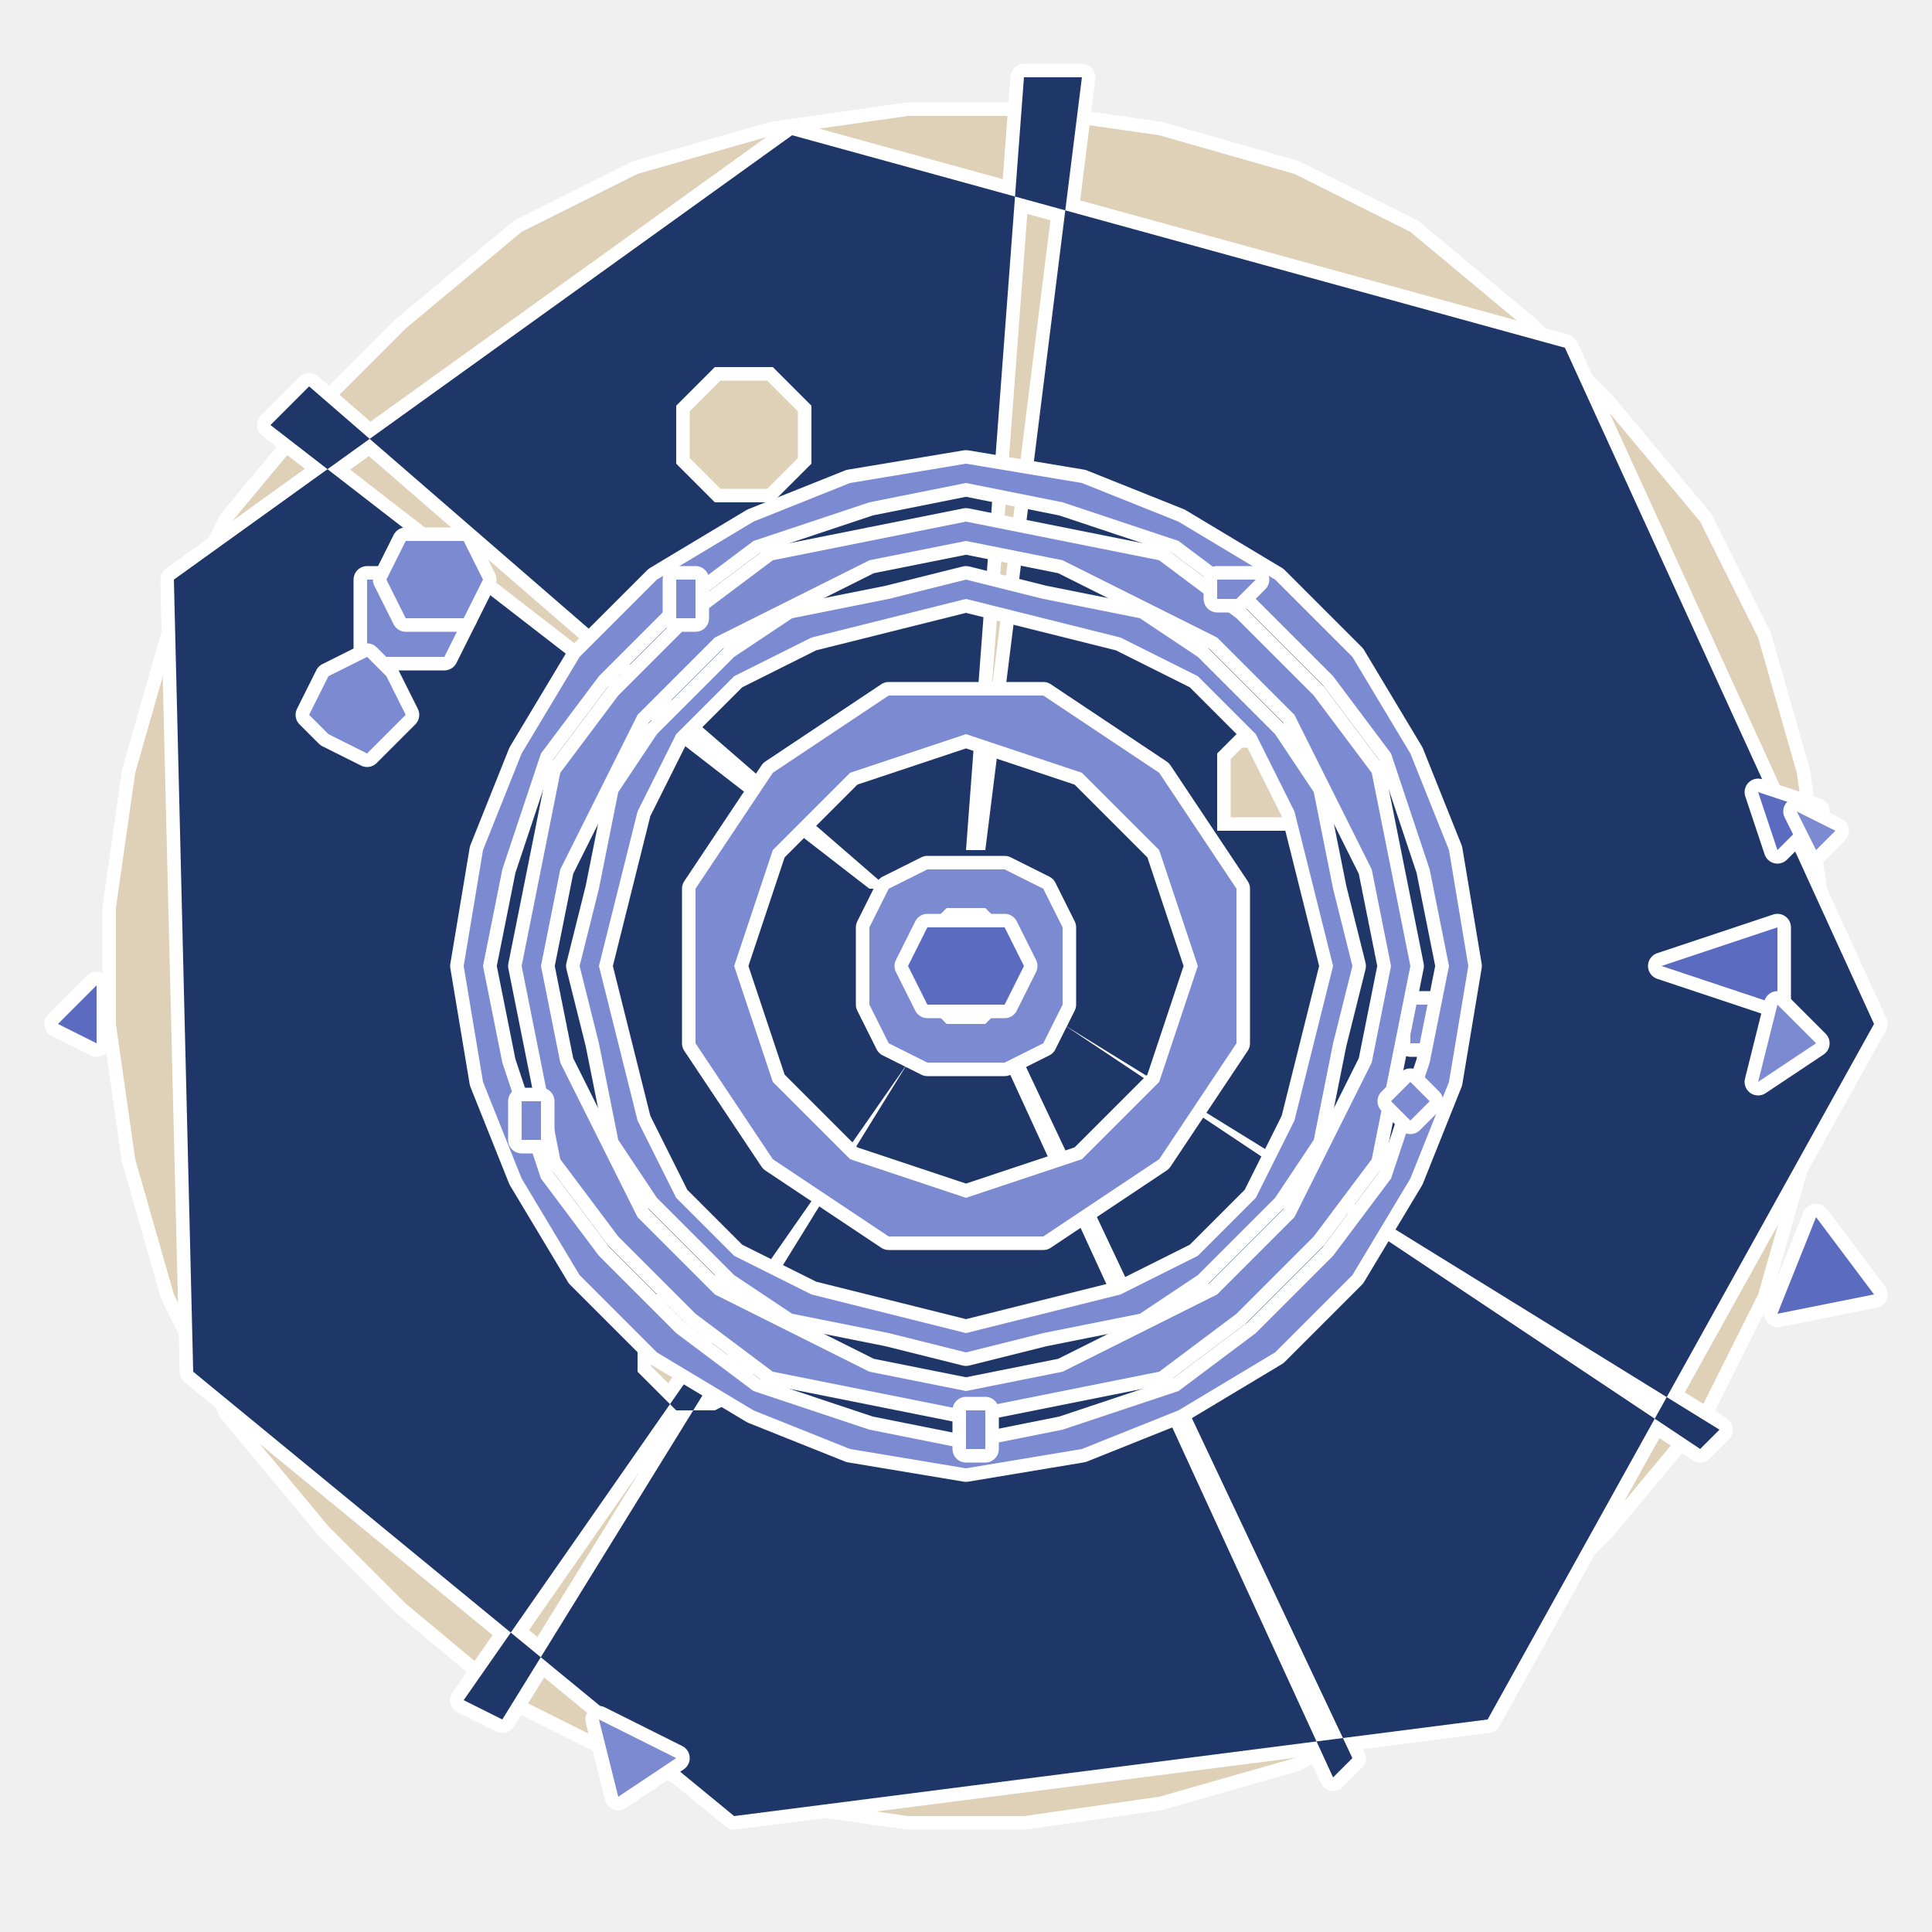
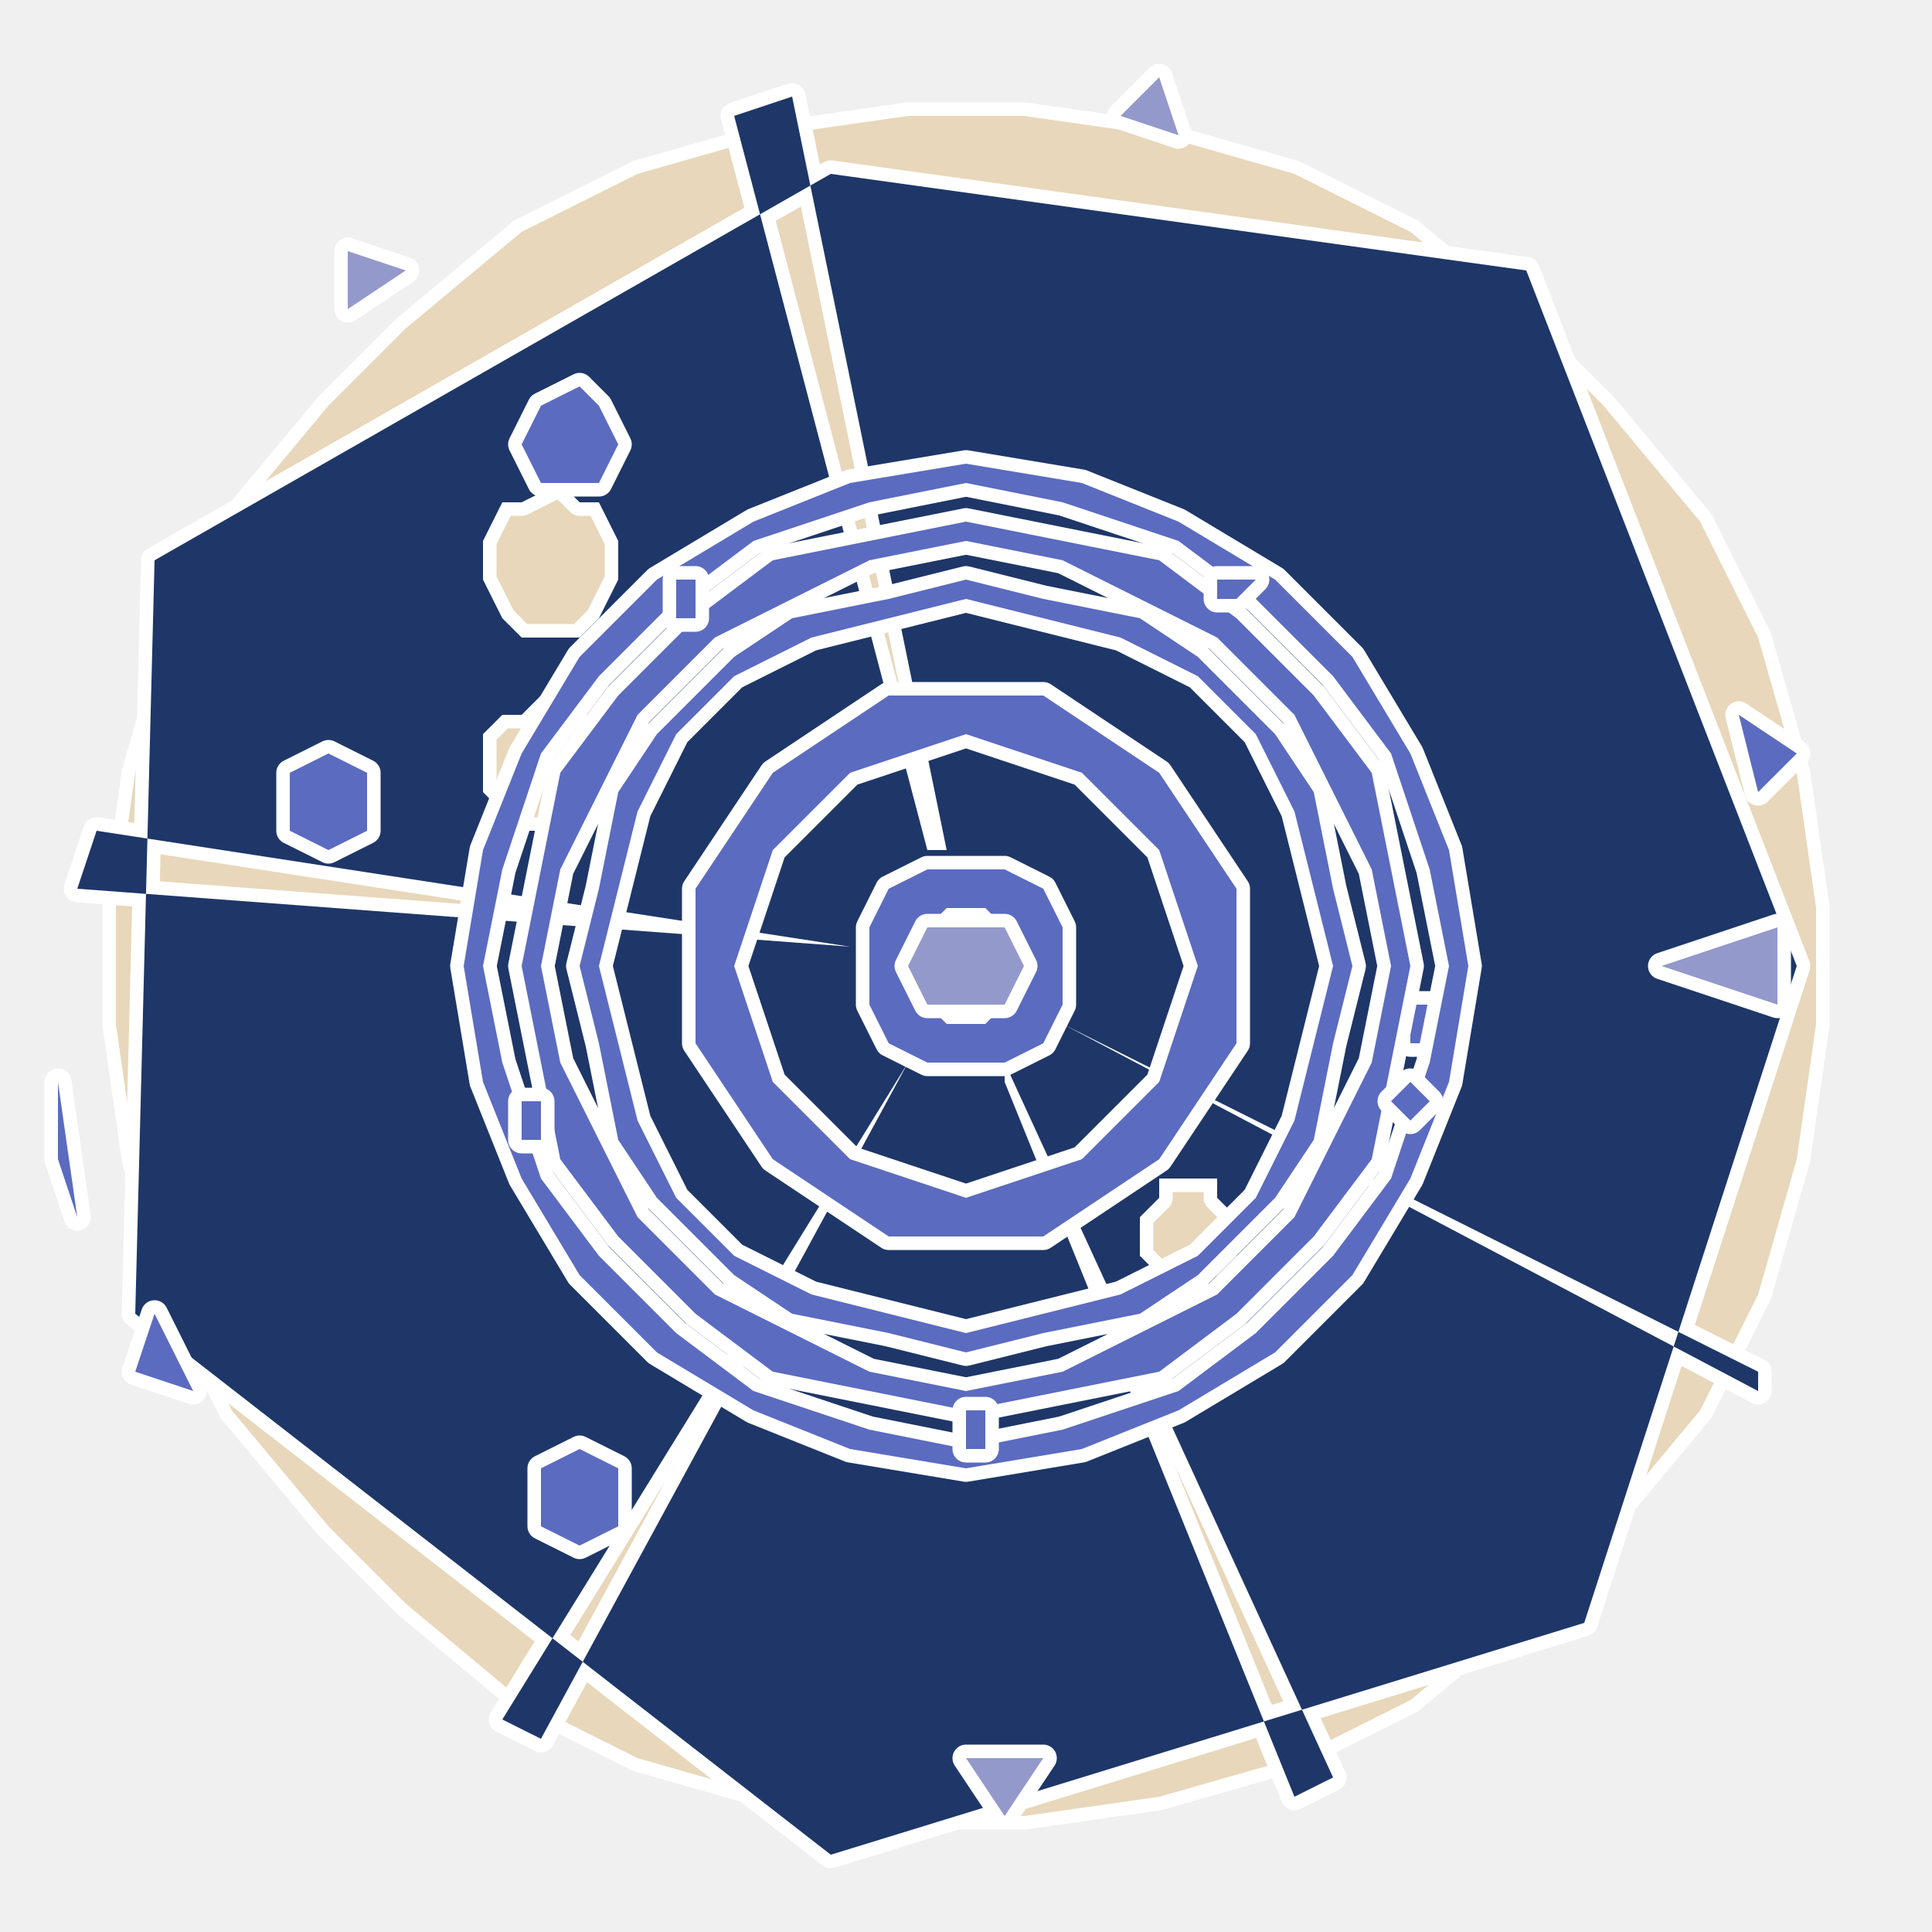
<svg xmlns="http://www.w3.org/2000/svg" viewBox="0 0 100 100" role="img" aria-label="@playform/hook-dsh-search-suggester - spike-star">
  <style>
		@media (prefers-reduced-motion: no-preference) {
			.hook-dsh-search-suggester-scene * { transform-box: view-box; transform-origin: 50% 50%; }
- 		.hook-dsh-search-suggester-counter { animation: hook-dsh-search-suggester-counter 27s linear -7s infinite; }
+ 		.hook-dsh-search-suggester-counter { animation: hook-dsh-search-suggester-counter 26s linear -3s infinite; }
		@keyframes hook-dsh-search-suggester-counter { to { transform: rotate(-360deg); } }
- 		.hook-dsh-search-suggester-breathe { animation: hook-dsh-search-suggester-breathe 6s ease-in-out -7s infinite; }
+ 		.hook-dsh-search-suggester-breathe { animation: hook-dsh-search-suggester-breathe 5s ease-in-out -3s infinite; }
		@keyframes hook-dsh-search-suggester-breathe { 50% { transform: scale(1.06); opacity: 0.85; } }
- 		.hook-dsh-search-suggester-fire { animation: hook-dsh-search-suggester-fire 2.7s ease-in-out infinite; }
+ 		.hook-dsh-search-suggester-fire { animation: hook-dsh-search-suggester-fire 2.6s ease-in-out infinite; }
		@keyframes hook-dsh-search-suggester-fire { 0%, 100% { opacity: 0.35; } 50% { opacity: 1; } }
- 		.hook-dsh-search-suggester-twinkle { animation: hook-dsh-search-suggester-twinkle 7s ease-in-out -7s infinite; }
+ 		.hook-dsh-search-suggester-twinkle { animation: hook-dsh-search-suggester-twinkle 6s ease-in-out -3s infinite; }
		@keyframes hook-dsh-search-suggester-twinkle { 0%, 100% { transform: scale(0.94); opacity: 0.4; } 50% { transform: scale(1.06); opacity: 1; } }
		}
	</style>
  <defs>
    <path id="hook-dsh-search-suggester-0" d="M91,67 L88,73 L83,79 L79,83 L73,88 L67,91 L60,93 L53,94 L47,94 L40,93 L33,91 L27,88 L21,83 L17,79 L12,73 L9,67 L7,60 L6,53 L6,47 L7,40 L9,33 L12,27 L17,21 L21,17 L27,12 L33,9 L40,7 L47,6 L53,6 L60,7 L67,9 L73,12 L79,17 L83,21 L88,27 L91,33 L93,40 L94,47 L94,53 L93,60 Z" />
-     <path id="hook-dsh-search-suggester-1" d="M18,48 L18,50 L16,51 L14,50 L14,48 L14,47 L16,46 L18,47 Z" />
-     <path id="hook-dsh-search-suggester-2" d="M20,38 L20,40 L18,41 L16,40 L16,38 L16,37 L18,36 L20,37 Z" />
-     <path id="hook-dsh-search-suggester-3" d="M97,53 L77,89 L38,94 L10,71 L9,30 L41,7 L81,18 Z M55,53 L89,74 L88,75 L55,53 Z M68,41 L68,42 L67,43 L66,43 L65,43 L64,43 L63,43 L63,42 L63,41 L63,40 L63,39 L64,38 L65,38 L66,38 L67,39 L68,40 Z M53,55 L70,91 L69,92 L52,55 Z M47,55 L26,89 L24,88 L47,55 Z M40,70 L39,71 L39,72 L37,73 L36,73 L35,73 L34,72 L33,71 L33,70 L33,68 L34,67 L35,66 L36,66 L37,66 L39,67 L39,68 Z M45,46 L14,22 L16,20 L46,46 Z M50,44 L53,4 L56,4 L51,44 Z M42,22 L42,24 L41,25 L40,26 L39,26 L37,26 L36,25 L35,24 L35,22 L35,21 L36,20 L37,19 L39,19 L40,19 L41,20 L42,21 Z M54,50 L54,52 L53,53 L52,54 L50,54 L48,54 L47,53 L46,52 L46,50 L46,48 L47,47 L48,46 L50,46 L52,46 L53,47 L54,48 Z" />
-     <path id="hook-dsh-search-suggester-4" d="M24,32 L23,34 L21,34 L19,34 L19,32 L19,30 L21,30 L23,30 Z" />
-     <path id="hook-dsh-search-suggester-5" d="M21,37 L20,38 L19,39 L17,38 L16,37 L17,35 L19,34 L20,35 Z" />
-     <path id="hook-dsh-search-suggester-6" d="M25,30 L24,32 L22,32 L21,32 L20,30 L21,28 L22,28 L24,28 Z" />
+     <path id="hook-dsh-search-suggester-1" d="M49,16 L49,18 L47,19 L45,18 L45,16 L45,14 L47,14 L49,14 Z" />
+     <path id="hook-dsh-search-suggester-2" d="M19,42 L19,43 L17,44 L15,43 L15,42 L15,40 L17,39 L19,40 Z" />
+     <path id="hook-dsh-search-suggester-3" d="M93,50 L82,84 L43,96 L7,68 L8,29 L43,9 L79,14 Z M55,53 L91,71 L91,72 L55,53 Z M64,64 L64,65 L63,66 L63,66 L61,67 L60,66 L60,66 L59,65 L59,64 L59,63 L60,62 L60,61 L61,61 L63,61 L63,62 L64,63 Z M52,55 L69,92 L67,93 L52,56 Z M47,55 L28,90 L26,89 L47,55 Z M32,40 L31,41 L31,42 L30,43 L28,43 L27,43 L26,42 L25,41 L25,40 L25,38 L26,37 L27,37 L28,36 L30,37 L31,37 L31,38 Z M44,49 L4,46 L5,43 L44,49 Z M48,44 L38,6 L41,5 L49,44 Z M32,29 L32,30 L31,32 L30,33 L29,33 L27,33 L26,32 L25,30 L25,29 L25,28 L26,26 L27,26 L29,25 L30,26 L31,26 L32,28 Z M54,50 L54,52 L53,53 L52,54 L50,54 L48,54 L47,53 L46,52 L46,50 L46,48 L47,47 L48,46 L50,46 L52,46 L53,47 L54,48 Z" />
+     <path id="hook-dsh-search-suggester-4" d="M32,78 L32,79 L30,80 L28,79 L28,78 L28,76 L30,75 L32,76 Z" />
+     <path id="hook-dsh-search-suggester-5" d="M32,23 L31,25 L30,25 L28,25 L27,23 L28,21 L30,20 L31,21 Z" />
+     <path id="hook-dsh-search-suggester-6" d="M19,42 L19,43 L17,44 L15,43 L15,42 L15,40 L17,39 L19,40 Z" />
    <path id="hook-dsh-search-suggester-7" d="M64,50 L64,54 L62,57 L60,60 L57,62 L54,64 L50,64 L46,64 L43,62 L40,60 L38,57 L36,54 L36,50 L36,46 L38,43 L40,40 L43,38 L46,36 L50,36 L54,36 L57,38 L60,40 L62,43 L64,46 Z M62,50 L61,53 L60,56 L58,58 L56,60 L53,61 L50,62 L47,61 L44,60 L42,58 L40,56 L39,53 L38,50 L39,47 L40,44 L42,42 L44,40 L47,39 L50,38 L53,39 L56,40 L58,42 L60,44 L61,47 Z" />
    <path id="hook-dsh-search-suggester-8" d="M55,50 L55,52 L54,54 L52,55 L50,55 L48,55 L46,54 L45,52 L45,50 L45,48 L46,46 L48,45 L50,45 L52,45 L54,46 L55,48 Z M53,50 L53,51 L52,52 L51,53 L50,53 L49,53 L48,52 L47,51 L47,50 L47,49 L48,48 L49,47 L50,47 L51,47 L52,48 L53,49 Z" />
    <path id="hook-dsh-search-suggester-9" d="M75,53 L74,54 L73,54 L73,53 L73,52 L74,52 Z" />
    <path id="hook-dsh-search-suggester-10" d="M92,48 L86,50 L92,52 Z" />
    <path id="hook-dsh-search-suggester-11" d="M70,50 L69,54 L68,59 L66,62 L62,66 L59,68 L54,69 L50,70 L46,69 L41,68 L38,66 L34,62 L32,59 L31,54 L30,50 L31,46 L32,41 L34,38 L38,34 L41,32 L46,31 L50,30 L54,31 L59,32 L62,34 L66,38 L68,41 L69,46 Z M69,50 L68,54 L67,58 L65,62 L62,65 L58,67 L54,68 L50,69 L46,68 L42,67 L38,65 L35,62 L33,58 L32,54 L31,50 L32,46 L33,42 L35,38 L38,35 L42,33 L46,32 L50,31 L54,32 L58,33 L62,35 L65,38 L67,42 L68,46 Z" />
    <path id="hook-dsh-search-suggester-12" d="M73,50 L72,55 L71,60 L68,64 L64,68 L60,71 L55,72 L50,73 L45,72 L40,71 L36,68 L32,64 L29,60 L28,55 L27,50 L28,45 L29,40 L32,36 L36,32 L40,29 L45,28 L50,27 L55,28 L60,29 L64,32 L68,36 L71,40 L72,45 Z M72,50 L71,55 L69,59 L67,63 L63,67 L59,69 L55,71 L50,72 L45,71 L41,69 L37,67 L33,63 L31,59 L29,55 L28,50 L29,45 L31,41 L33,37 L37,33 L41,31 L45,29 L50,28 L55,29 L59,31 L63,33 L67,37 L69,41 L71,45 Z" />
    <path id="hook-dsh-search-suggester-13" d="M76,50 L75,56 L73,61 L70,66 L66,70 L61,73 L56,75 L50,76 L44,75 L39,73 L34,70 L30,66 L27,61 L25,56 L24,50 L25,44 L27,39 L30,34 L34,30 L39,27 L44,25 L50,24 L56,25 L61,27 L66,30 L70,34 L73,39 L75,44 Z M75,50 L74,55 L72,61 L69,65 L65,69 L61,72 L55,74 L50,75 L45,74 L39,72 L35,69 L31,65 L28,61 L26,55 L25,50 L26,45 L28,39 L31,35 L35,31 L39,28 L45,26 L50,25 L55,26 L61,28 L65,31 L69,35 L72,39 L74,45 Z" />
-     <path id="hook-dsh-search-suggester-14" d="M35,91 L32,93 L31,89 Z" />
+     <path id="hook-dsh-search-suggester-14" d="M90,37 L93,39 L91,41 Z" />
    <path id="hook-dsh-search-suggester-15" d="M74,57 L73,58 L73,58 L72,57 L73,56 L73,56 Z" />
-     <path id="hook-dsh-search-suggester-16" d="M91,41 L94,42 L92,44 Z" />
+     <path id="hook-dsh-search-suggester-16" d="M58,6 L60,4 L61,7 Z" />
    <path id="hook-dsh-search-suggester-17" d="M51,74 L51,75 L50,75 L50,74 L50,73 L51,73 Z" />
-     <path id="hook-dsh-search-suggester-18" d="M92,52 L94,54 L91,56 Z" />
+     <path id="hook-dsh-search-suggester-18" d="M10,72 L7,71 L8,68 Z" />
    <path id="hook-dsh-search-suggester-19" d="M28,58 L28,59 L27,59 L27,58 L27,57 L28,57 Z" />
-     <path id="hook-dsh-search-suggester-20" d="M5,54 L3,53 L5,51 Z" />
+     <path id="hook-dsh-search-suggester-20" d="M54,91 L52,94 L50,91 Z" />
    <path id="hook-dsh-search-suggester-21" d="M36,31 L36,32 L35,32 L35,31 L35,30 L36,30 Z" />
-     <path id="hook-dsh-search-suggester-22" d="M93,42 L95,43 L94,44 Z" />
+     <path id="hook-dsh-search-suggester-22" d="M4,63 L3,60 L3,56 Z" />
    <path id="hook-dsh-search-suggester-23" d="M65,30 L64,31 L63,31 L63,30 L63,30 L64,30 Z" />
-     <path id="hook-dsh-search-suggester-24" d="M94,63 L97,67 L92,68 Z" />
+     <path id="hook-dsh-search-suggester-24" d="M18,16 L18,13 L21,14 Z" />
    <path id="hook-dsh-search-suggester-25" d="M53,50 L52,52 L51,52 L49,52 L48,52 L47,50 L48,48 L49,48 L51,48 L52,48 Z" />
  </defs>
  <g class="hook-dsh-search-suggester-scene">
-     <g fill="#DFD0B8" fill-opacity="1" fill-rule="evenodd" stroke="#ffffff" stroke-width="1.4" stroke-linejoin="round" paint-order="stroke fill">
+     <g fill="#E8D7BA" fill-opacity="1" fill-rule="evenodd" stroke="#ffffff" stroke-width="1.4" stroke-linejoin="round" paint-order="stroke fill">
      <use class="hook-dsh-search-suggester-breathe" href="#hook-dsh-search-suggester-0" />
    </g>
-     <g fill="#7C8AD1" fill-opacity="1" fill-rule="evenodd" stroke="#ffffff" stroke-width="1.4" stroke-linejoin="round" paint-order="stroke fill">
-       <use class="hook-dsh-search-suggester-fire" style="animation-delay:-7.00s" href="#hook-dsh-search-suggester-1" />
-       <use class="hook-dsh-search-suggester-fire" style="animation-delay:-7.18s" href="#hook-dsh-search-suggester-2" />
+     <g fill="#5B6BC0" fill-opacity="1" fill-rule="evenodd" stroke="#ffffff" stroke-width="1.4" stroke-linejoin="round" paint-order="stroke fill">
+       <use class="hook-dsh-search-suggester-fire" style="animation-delay:-3.00s" href="#hook-dsh-search-suggester-1" />
+       <use class="hook-dsh-search-suggester-fire" style="animation-delay:-3.18s" href="#hook-dsh-search-suggester-2" />
    </g>
    <g fill="#1E3768" fill-opacity="1" fill-rule="evenodd" stroke="#ffffff" stroke-width="1.4" stroke-linejoin="round" paint-order="stroke fill">
      <use href="#hook-dsh-search-suggester-3" />
    </g>
-     <g fill="#7C8AD1" fill-opacity="1" fill-rule="evenodd" stroke="#ffffff" stroke-width="1.4" stroke-linejoin="round" paint-order="stroke fill">
-       <use class="hook-dsh-search-suggester-fire" style="animation-delay:-7.36s" href="#hook-dsh-search-suggester-4" />
-       <use class="hook-dsh-search-suggester-fire" style="animation-delay:-7.54s" href="#hook-dsh-search-suggester-5" />
-       <use class="hook-dsh-search-suggester-fire" style="animation-delay:-7.72s" href="#hook-dsh-search-suggester-6" />
+     <g fill="#5B6BC0" fill-opacity="1" fill-rule="evenodd" stroke="#ffffff" stroke-width="1.4" stroke-linejoin="round" paint-order="stroke fill">
+       <use class="hook-dsh-search-suggester-fire" style="animation-delay:-3.36s" href="#hook-dsh-search-suggester-4" />
+       <use class="hook-dsh-search-suggester-fire" style="animation-delay:-3.54s" href="#hook-dsh-search-suggester-5" />
+       <use class="hook-dsh-search-suggester-fire" style="animation-delay:-3.72s" href="#hook-dsh-search-suggester-6" />
      <use class="hook-dsh-search-suggester-breathe" href="#hook-dsh-search-suggester-7" />
      <use class="hook-dsh-search-suggester-breathe" href="#hook-dsh-search-suggester-8" />
      <use class="hook-dsh-search-suggester-counter" href="#hook-dsh-search-suggester-9" />
    </g>
+     <g fill="#9499CB" fill-opacity="1" fill-rule="evenodd" stroke="#ffffff" stroke-width="1.4" stroke-linejoin="round" paint-order="stroke fill">
+       <use class="hook-dsh-search-suggester-fire" style="animation-delay:-3.90s" href="#hook-dsh-search-suggester-10" />
+     </g>
    <g fill="#5B6BC0" fill-opacity="1" fill-rule="evenodd" stroke="#ffffff" stroke-width="1.4" stroke-linejoin="round" paint-order="stroke fill">
-       <use class="hook-dsh-search-suggester-fire" style="animation-delay:-7.90s" href="#hook-dsh-search-suggester-10" />
-     </g>
-     <g fill="#7C8AD1" fill-opacity="1" fill-rule="evenodd" stroke="#ffffff" stroke-width="1.4" stroke-linejoin="round" paint-order="stroke fill">
      <use class="hook-dsh-search-suggester-breathe" href="#hook-dsh-search-suggester-11" />
      <use class="hook-dsh-search-suggester-breathe" href="#hook-dsh-search-suggester-12" />
      <use class="hook-dsh-search-suggester-breathe" href="#hook-dsh-search-suggester-13" />
      <use class="hook-dsh-search-suggester-twinkle" href="#hook-dsh-search-suggester-14" />
      <use class="hook-dsh-search-suggester-counter" href="#hook-dsh-search-suggester-15" />
    </g>
-     <g fill="#5B6BC0" fill-opacity="1" fill-rule="evenodd" stroke="#ffffff" stroke-width="1.4" stroke-linejoin="round" paint-order="stroke fill">
+     <g fill="#9499CB" fill-opacity="1" fill-rule="evenodd" stroke="#ffffff" stroke-width="1.4" stroke-linejoin="round" paint-order="stroke fill">
      <use class="hook-dsh-search-suggester-twinkle" href="#hook-dsh-search-suggester-16" />
    </g>
-     <g fill="#7C8AD1" fill-opacity="1" fill-rule="evenodd" stroke="#ffffff" stroke-width="1.4" stroke-linejoin="round" paint-order="stroke fill">
+     <g fill="#5B6BC0" fill-opacity="1" fill-rule="evenodd" stroke="#ffffff" stroke-width="1.4" stroke-linejoin="round" paint-order="stroke fill">
      <use class="hook-dsh-search-suggester-counter" href="#hook-dsh-search-suggester-17" />
      <use class="hook-dsh-search-suggester-twinkle" href="#hook-dsh-search-suggester-18" />
      <use class="hook-dsh-search-suggester-counter" href="#hook-dsh-search-suggester-19" />
    </g>
-     <g fill="#5B6BC0" fill-opacity="1" fill-rule="evenodd" stroke="#ffffff" stroke-width="1.4" stroke-linejoin="round" paint-order="stroke fill">
+     <g fill="#9499CB" fill-opacity="1" fill-rule="evenodd" stroke="#ffffff" stroke-width="1.4" stroke-linejoin="round" paint-order="stroke fill">
      <use class="hook-dsh-search-suggester-twinkle" href="#hook-dsh-search-suggester-20" />
    </g>
-     <g fill="#7C8AD1" fill-opacity="1" fill-rule="evenodd" stroke="#ffffff" stroke-width="1.4" stroke-linejoin="round" paint-order="stroke fill">
+     <g fill="#5B6BC0" fill-opacity="1" fill-rule="evenodd" stroke="#ffffff" stroke-width="1.4" stroke-linejoin="round" paint-order="stroke fill">
      <use class="hook-dsh-search-suggester-counter" href="#hook-dsh-search-suggester-21" />
      <use class="hook-dsh-search-suggester-twinkle" href="#hook-dsh-search-suggester-22" />
      <use class="hook-dsh-search-suggester-counter" href="#hook-dsh-search-suggester-23" />
    </g>
-     <g fill="#5B6BC0" fill-opacity="1" fill-rule="evenodd" stroke="#ffffff" stroke-width="1.4" stroke-linejoin="round" paint-order="stroke fill">
+     <g fill="#9499CB" fill-opacity="1" fill-rule="evenodd" stroke="#ffffff" stroke-width="1.4" stroke-linejoin="round" paint-order="stroke fill">
      <use class="hook-dsh-search-suggester-twinkle" href="#hook-dsh-search-suggester-24" />
      <use class="hook-dsh-search-suggester-breathe" href="#hook-dsh-search-suggester-25" />
    </g>
  </g>
</svg>
